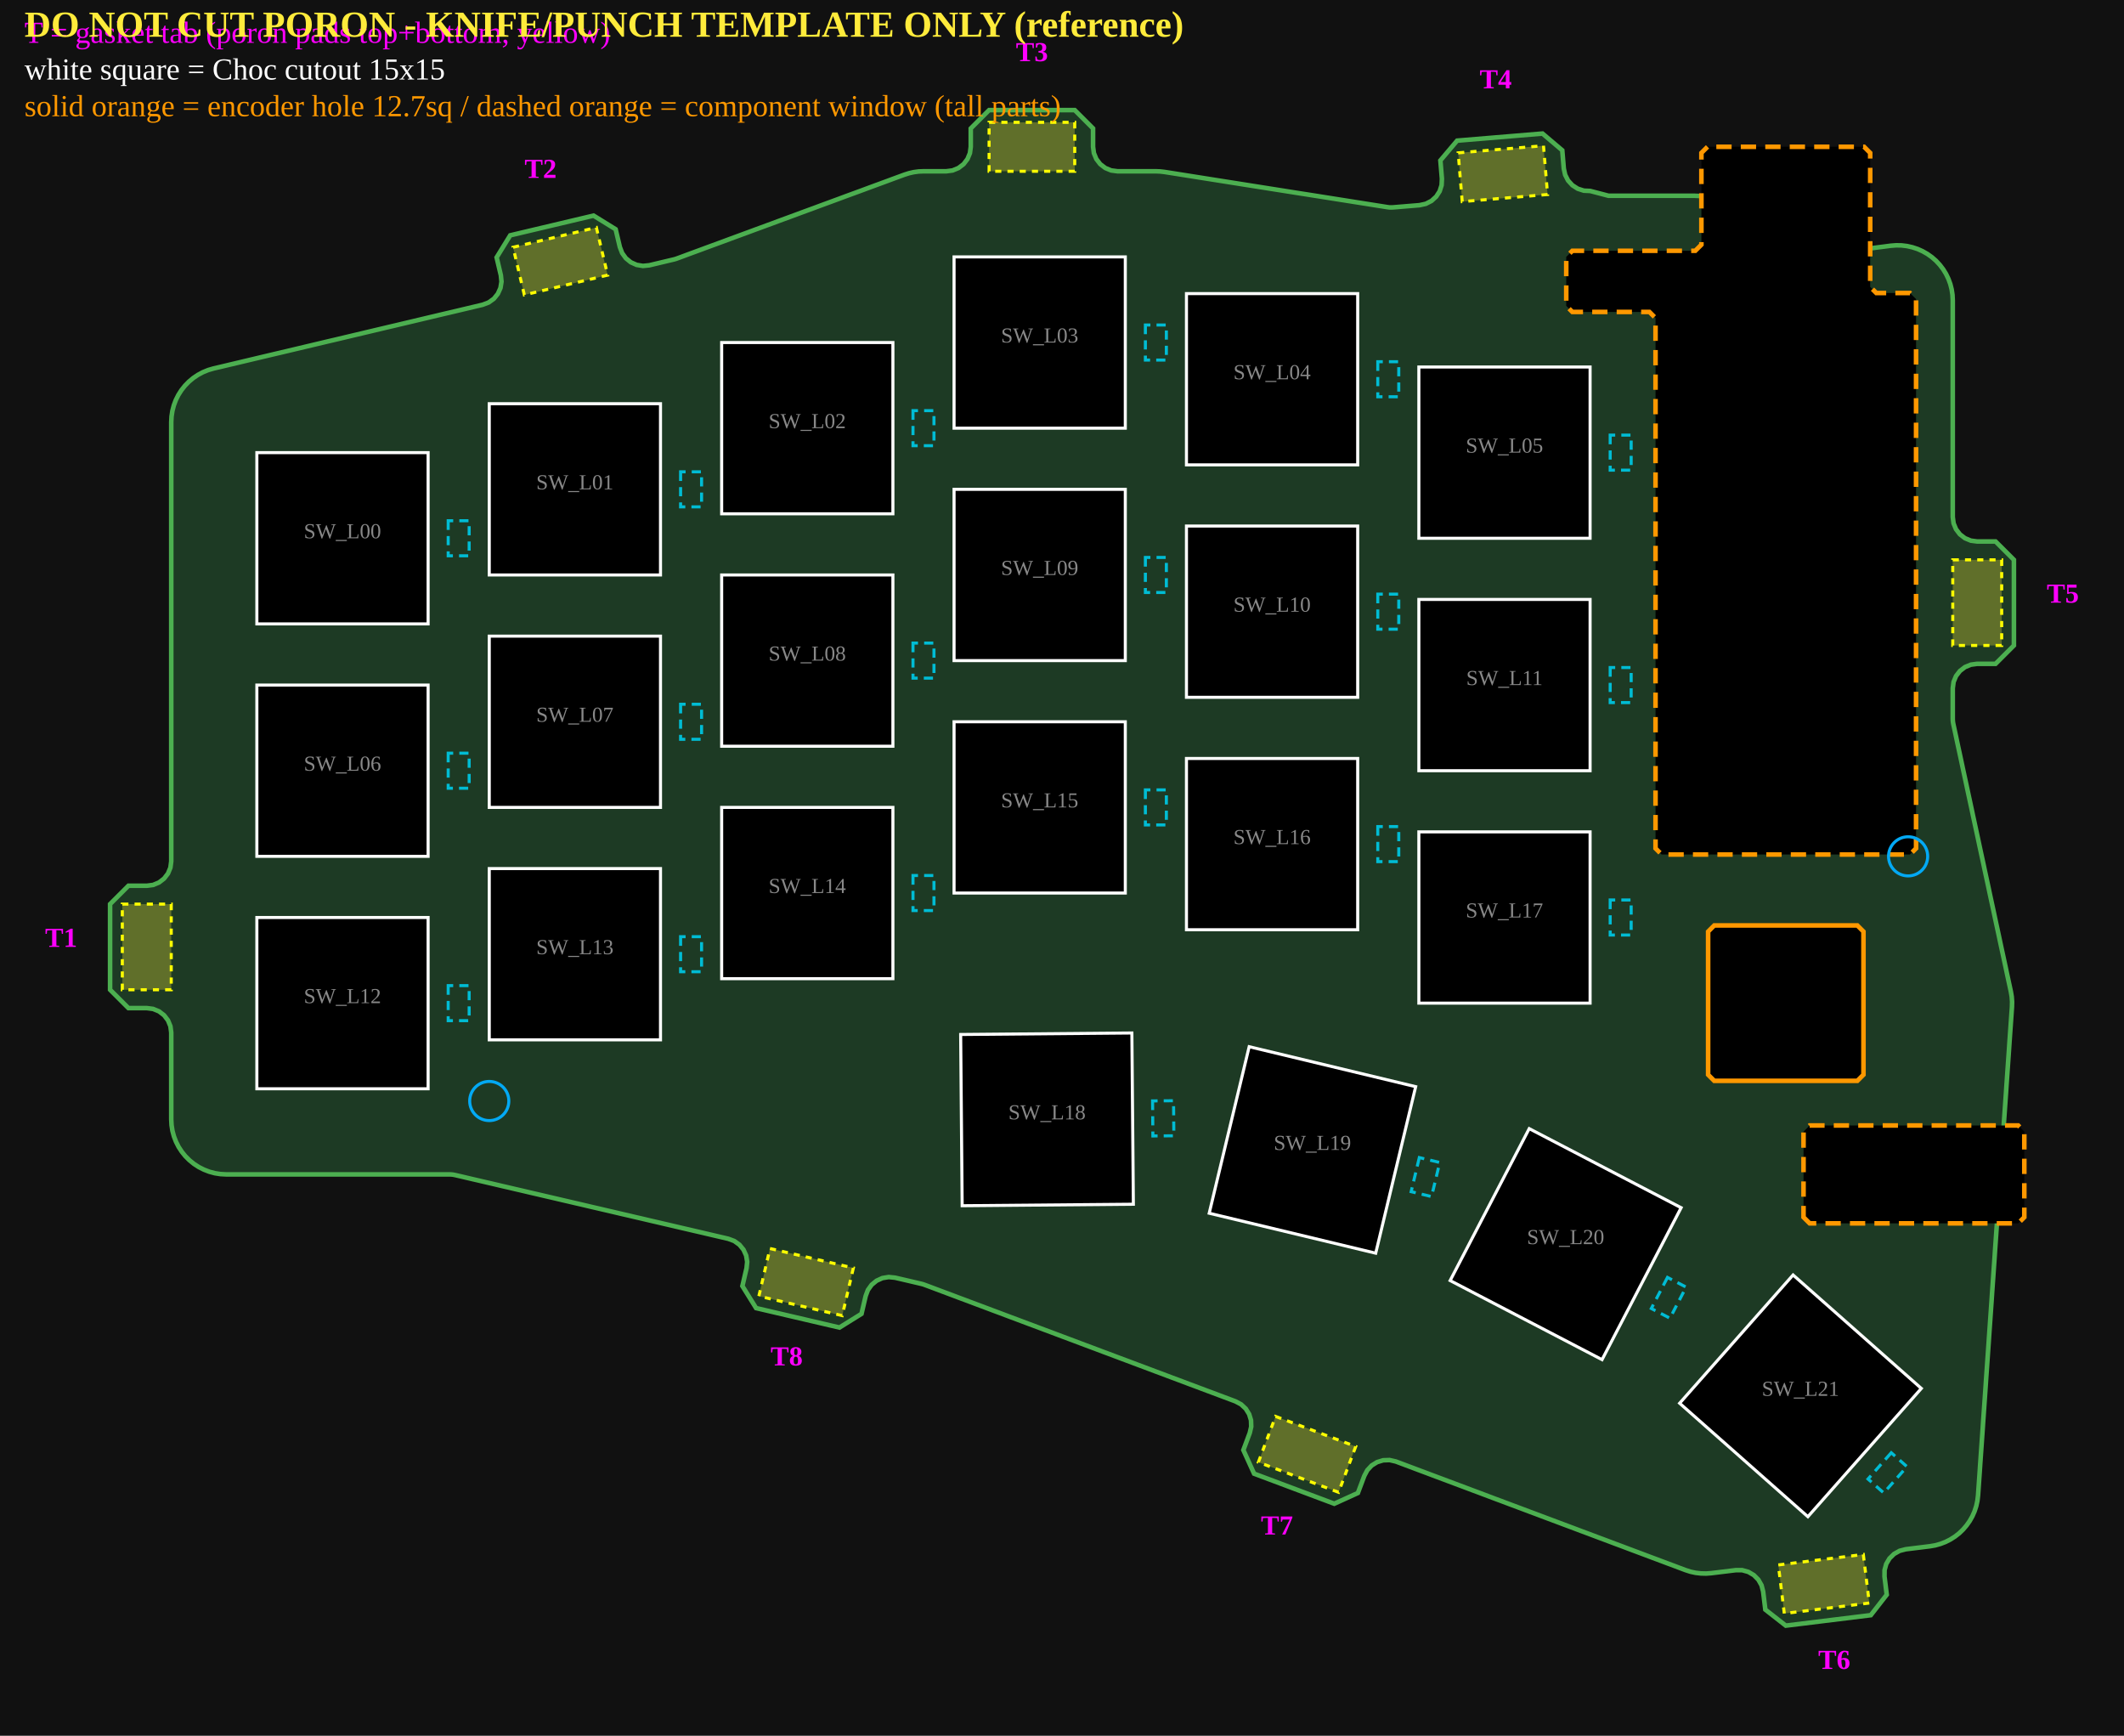
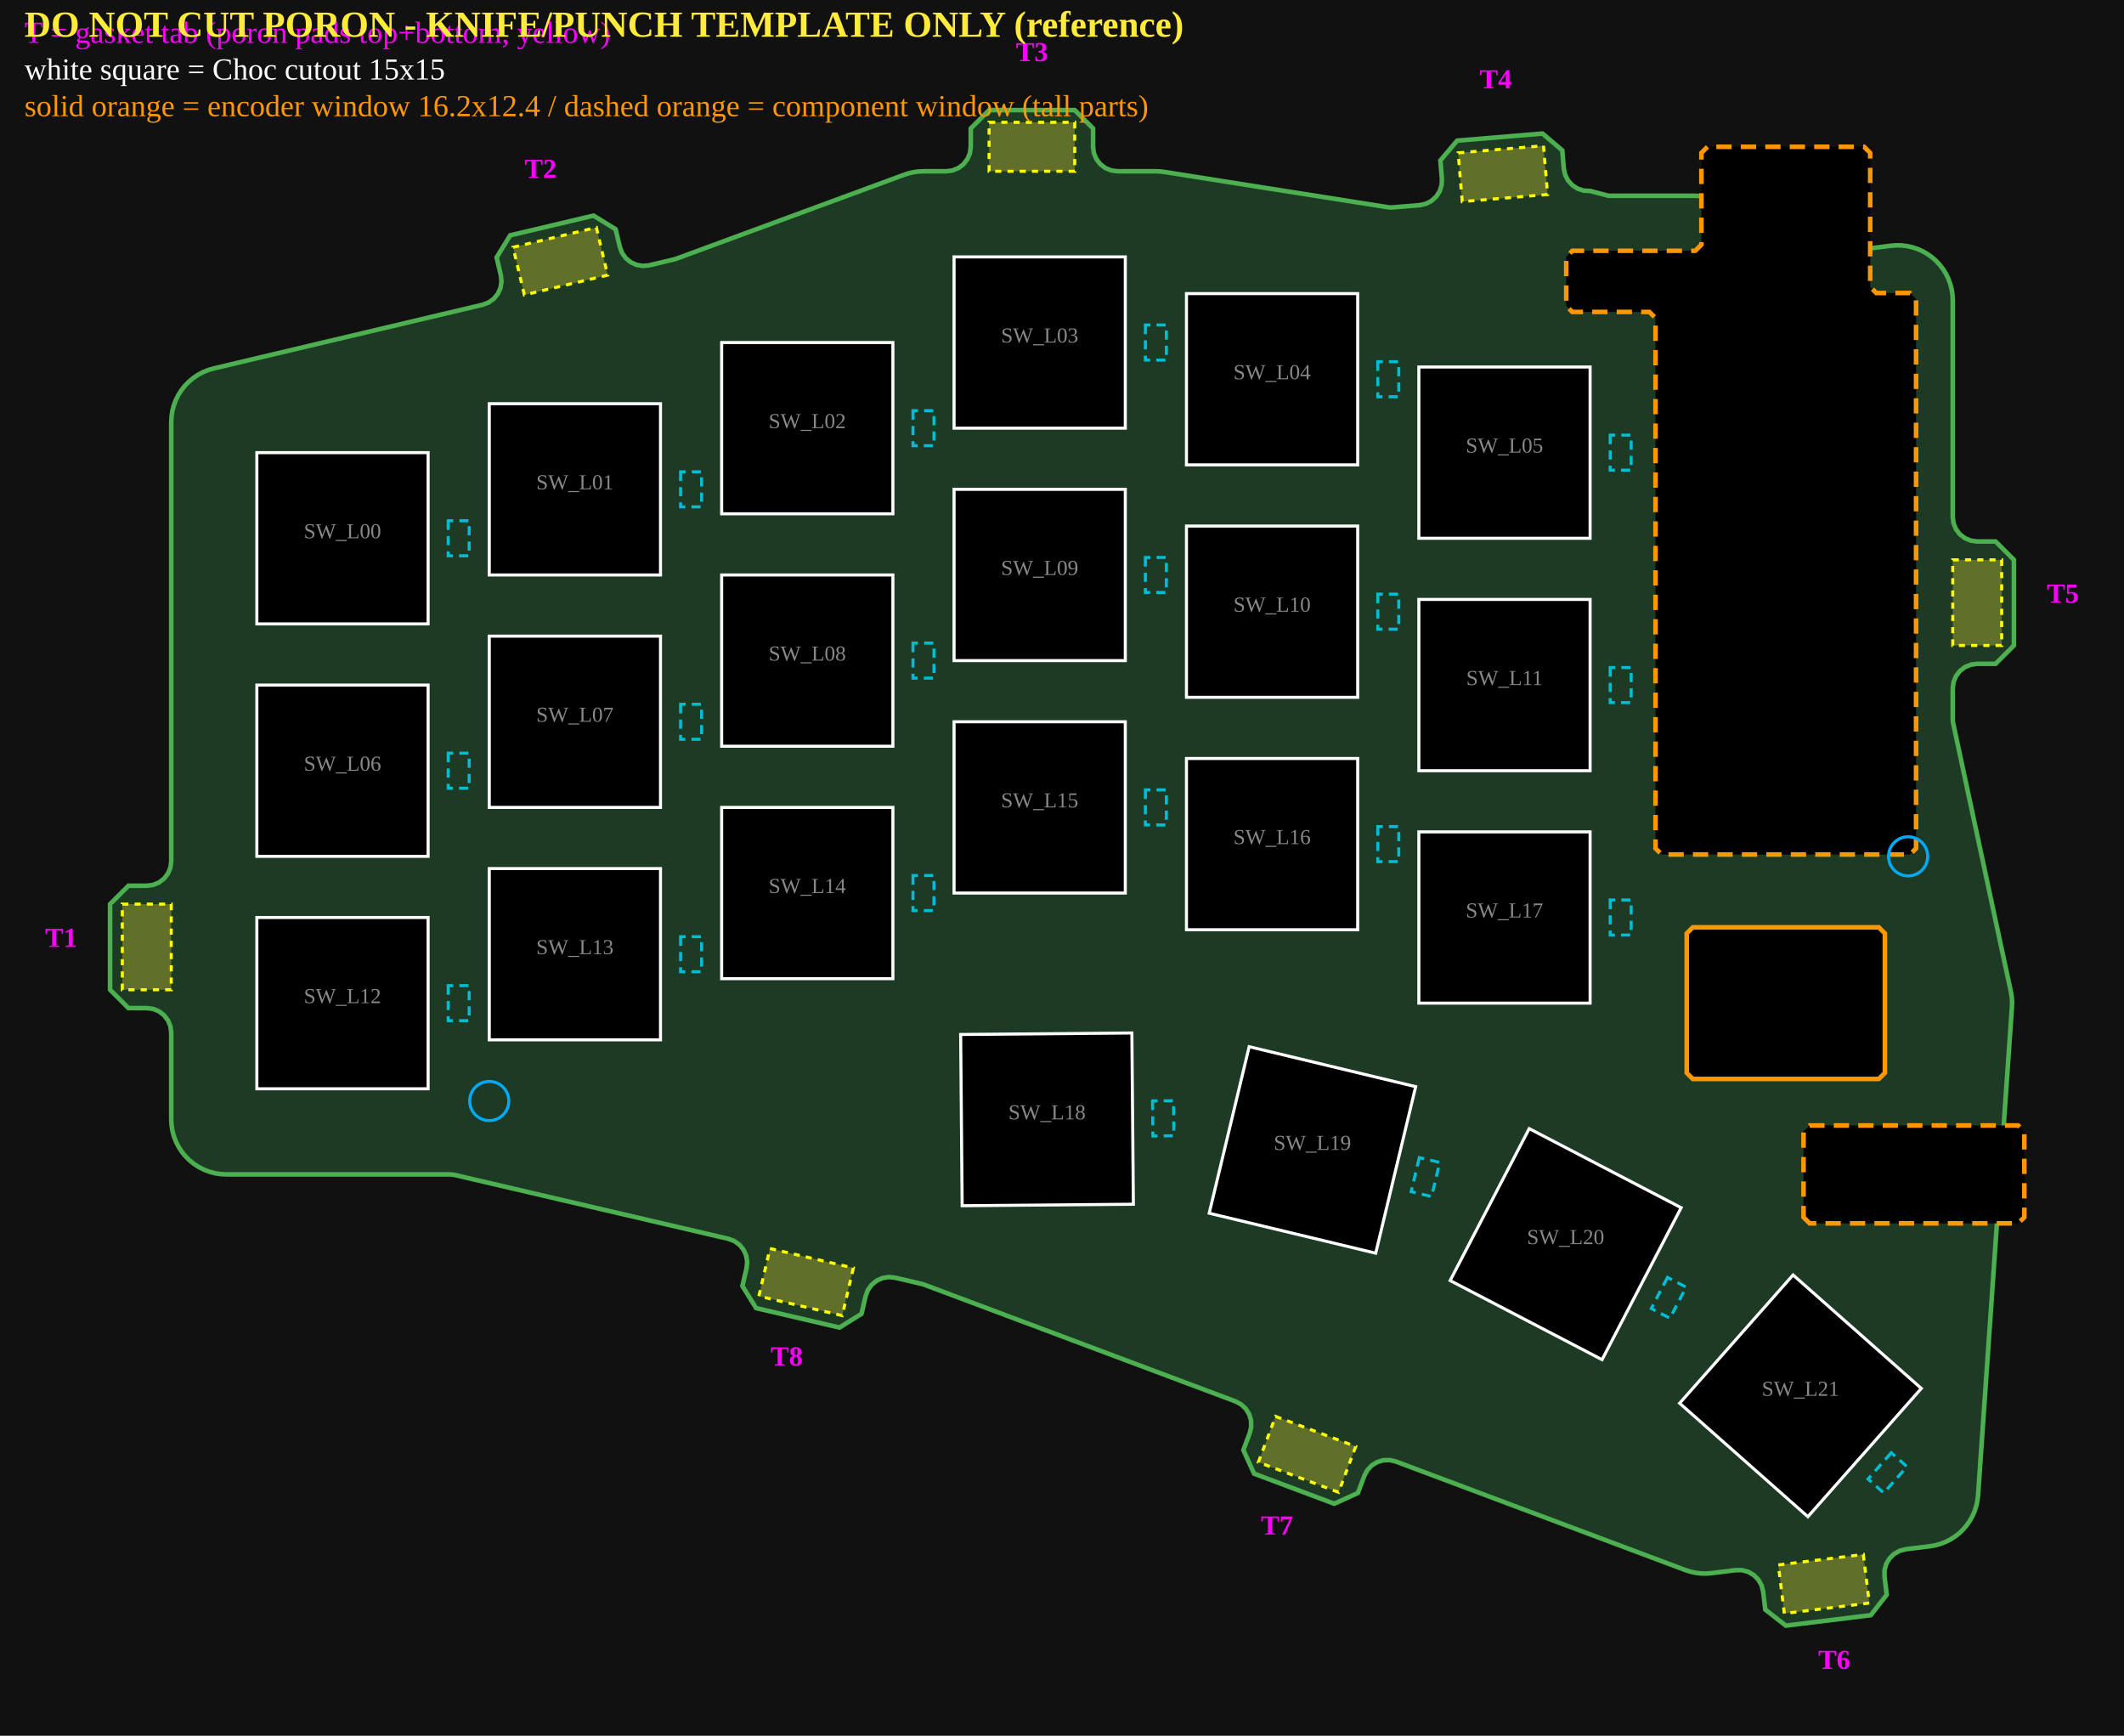
<svg xmlns="http://www.w3.org/2000/svg" width="694.6" height="567.54" viewBox="0 0 694.6 567.54">
  <rect width="694.6" height="567.54" fill="#111" />
  <polygon points="56.0,366.0 56.0,364.0 56.0,362.0 56.0,360.0 56.0,358.0 56.0,356.0 56.0,354.0 56.0,352.0 56.0,350.0 56.0,348.0 56.0,346.0 56.0,344.0 56.0,342.0 56.0,337.62 55.73,335.55 54.93,333.62 53.66,331.96 52.0,330.69 50.07,329.89 48.0,329.62 42.0,329.62 36.0,323.62 36.0,295.62 42.0,289.62 48.0,289.62 50.07,289.35 52.0,288.55 53.66,287.27 54.93,285.62 55.73,283.69 56.0,281.62 56.0,276.0 56.0,274.0 56.0,272.0 56.0,270.0 56.0,268.0 56.0,266.0 56.0,264.0 56.0,262.0 56.0,260.0 56.0,258.0 56.0,256.0 56.0,254.0 56.0,252.0 56.0,250.0 56.0,248.0 56.0,246.0 56.0,244.0 56.0,242.0 56.0,240.0 56.0,238.0 56.0,236.0 56.0,234.0 56.0,232.0 56.0,230.0 56.0,228.0 56.0,226.0 56.0,224.0 56.0,222.0 56.0,220.0 56.0,218.0 56.0,216.0 56.0,214.0 56.0,212.0 56.0,210.0 56.0,208.0 56.0,206.0 56.0,204.0 56.0,202.0 56.0,200.0 56.0,198.0 56.0,196.0 56.0,194.0 56.0,192.0 56.0,190.0 56.0,188.0 56.0,186.0 56.0,184.0 56.0,182.0 56.0,180.0 56.0,178.0 56.0,176.0 56.0,174.0 56.0,172.0 56.0,170.0 56.0,168.0 56.0,166.0 56.0,164.0 56.0,162.0 56.0,160.0 56.0,158.0 56.0,156.0 56.0,154.0 56.0,152.0 56.0,150.0 56.0,148.0 56.0,146.0 56.0,144.0 56.0,142.0 56.0,140.0 56.0,138.0 56.1,136.15 56.38,134.32 56.85,132.53 57.5,130.8 58.33,129.14 59.32,127.58 60.48,126.12 61.77,124.8 63.19,123.61 64.72,122.58 66.36,121.7 68.07,121.0 69.85,120.48 71.83,120.02 73.81,119.55 75.79,119.08 77.77,118.61 79.75,118.14 81.73,117.67 83.71,117.2 85.69,116.73 87.67,116.26 89.65,115.79 91.63,115.33 93.61,114.86 95.59,114.39 97.57,113.92 99.55,113.45 101.53,112.98 103.51,112.51 105.49,112.04 107.47,111.57 109.45,111.11 111.43,110.64 113.41,110.17 115.39,109.7 117.37,109.23 119.35,108.76 121.33,108.29 123.31,107.82 125.29,107.35 127.27,106.88 129.25,106.42 131.23,105.95 133.21,105.48 135.19,105.01 137.17,104.54 139.15,104.07 141.13,103.6 143.11,103.13 145.09,102.66 147.07,102.2 149.05,101.73 151.03,101.26 153.01,100.79 157.85,99.64 159.8,98.9 161.5,97.68 162.81,96.06 163.67,94.15 164.0,92.09 163.79,90.01 162.41,84.17 166.86,76.95 194.11,70.5 201.33,74.96 202.71,80.79 203.46,82.75 204.68,84.44 206.3,85.76 208.2,86.61 210.26,86.95 212.34,86.74 216.37,85.78 218.35,85.31 220.33,84.84 220.79,84.72 221.25,84.57 223.21,83.85 225.17,83.12 227.13,82.4 229.09,81.68 231.05,80.95 233.02,80.23 234.98,79.51 236.94,78.79 238.9,78.06 240.86,77.34 242.82,76.62 244.78,75.9 246.74,75.17 248.71,74.45 250.67,73.73 252.63,73.01 254.59,72.28 256.55,71.56 258.51,70.84 260.47,70.12 262.43,69.39 264.4,68.67 266.36,67.95 268.32,67.22 270.28,66.5 272.24,65.78 274.2,65.06 276.16,64.33 278.12,63.61 280.09,62.89 282.05,62.17 284.01,61.44 285.97,60.72 287.93,60.0 289.89,59.28 291.85,58.55 293.81,57.83 295.78,57.11 297.29,56.63 298.84,56.28 300.41,56.07 302.0,56.0 304.0,56.0 309.46,56.0 311.53,55.73 313.46,54.93 315.12,53.66 316.39,52.0 317.19,50.07 317.46,48.0 317.46,42.0 323.46,36.0 351.46,36.0 357.46,42.0 357.46,48.0 357.73,50.07 358.53,52.0 359.8,53.66 361.46,54.93 363.39,55.73 365.46,56.0 370.0,56.0 372.0,56.0 374.0,56.0 376.0,56.0 378.0,56.0 379.41,56.06 380.81,56.22 382.83,56.54 384.86,56.86 386.88,57.18 388.91,57.5 390.93,57.82 392.96,58.14 394.98,58.46 397.01,58.78 399.03,59.1 401.06,59.42 403.08,59.74 405.11,60.06 407.13,60.38 409.16,60.7 411.18,61.02 413.21,61.34 415.23,61.66 417.26,61.98 419.29,62.3 421.31,62.62 423.34,62.94 425.36,63.26 427.39,63.57 429.41,63.89 431.44,64.21 433.46,64.53 435.49,64.85 437.51,65.17 439.54,65.49 441.56,65.81 443.59,66.13 445.61,66.45 447.64,66.77 449.66,67.09 451.69,67.41 453.71,67.73 454.35,67.81 454.99,67.83 455.63,67.8 457.67,67.63 459.71,67.46 464.23,67.09 466.27,66.64 468.13,65.69 469.68,64.28 470.81,62.53 471.44,60.54 471.54,58.45 471.04,52.47 476.52,45.99 504.43,43.67 510.9,49.15 511.4,55.13 511.85,57.17 512.8,59.03 514.21,60.57 515.96,61.7 517.95,62.34 520.04,62.44 526.0,64.0 528.0,64.0 530.0,64.0 532.0,64.0 534.0,64.0 536.0,64.0 538.0,64.0 540.0,64.0 542.0,64.0 544.0,64.0 546.0,64.0 548.0,64.0 550.0,64.0 552.0,64.0 554.0,64.0 555.66,64.08 557.3,64.3 558.91,64.68 560.48,65.21 562.0,65.88 562.0,67.93 562.0,69.99 562.0,72.04 562.0,74.1 562.0,76.16 562.0,78.21 562.0,80.27 562.0,82.33 562.0,84.38 562.0,86.44 562.0,88.49 562.0,90.55 562.0,92.61 562.0,94.66 562.0,96.72 562.0,98.78 562.0,100.83 562.0,102.89 562.0,104.94 562.0,107.0 564.0,107.0 566.0,107.0 568.0,107.0 570.0,107.0 572.0,107.0 574.0,107.0 576.0,107.0 578.0,107.0 580.0,107.0 582.0,107.0 584.0,107.0 586.0,107.0 588.0,107.0 590.0,107.0 592.0,107.0 594.0,107.0 596.0,107.0 598.0,107.0 600.0,107.0 602.0,107.0 604.0,107.0 606.0,107.0 606.0,104.91 606.0,102.82 606.0,100.74 606.0,98.65 606.0,96.56 606.0,94.47 606.0,92.39 606.0,90.3 606.0,88.21 606.0,86.12 606.0,84.04 606.0,81.95 608.05,81.68 610.09,81.42 612.14,81.15 614.18,80.88 616.23,80.62 618.28,80.35 620.07,80.21 621.87,80.24 623.66,80.46 625.41,80.86 627.12,81.42 628.76,82.16 630.32,83.05 631.79,84.1 633.14,85.28 634.36,86.6 635.46,88.04 636.4,89.57 637.18,91.19 637.8,92.88 638.24,94.62 638.51,96.4 638.6,98.2 638.6,100.21 638.6,102.22 638.6,104.24 638.6,106.25 638.6,108.26 638.6,110.27 638.6,112.29 638.6,114.3 638.6,116.31 638.6,118.32 638.6,120.34 638.6,122.35 638.6,124.36 638.6,126.37 638.6,128.38 638.6,130.4 638.6,132.41 638.6,134.42 638.6,136.43 638.6,138.45 638.6,140.46 638.6,142.47 638.6,144.48 638.6,146.5 638.6,148.51 638.6,150.52 638.6,152.53 638.6,154.54 638.6,156.56 638.6,158.57 638.6,160.58 638.6,162.59 638.6,164.61 638.6,169.05 638.87,171.12 639.67,173.05 640.94,174.71 642.6,175.98 644.53,176.78 646.6,177.05 652.6,177.05 658.6,183.05 658.6,211.05 652.6,217.05 646.6,217.05 644.53,217.33 642.6,218.12 640.94,219.4 639.67,221.05 638.87,222.98 638.6,225.05 638.6,231.01 638.6,233.02 638.6,235.04 638.62,235.6 638.68,236.16 638.78,236.72 639.21,238.7 639.64,240.69 640.06,242.68 640.49,244.67 640.92,246.66 641.35,248.65 641.77,250.64 642.2,252.63 642.63,254.61 643.06,256.6 643.48,258.59 643.91,260.58 644.34,262.57 644.77,264.56 645.19,266.55 645.62,268.53 646.05,270.52 646.48,272.51 646.91,274.5 647.33,276.49 647.76,278.48 648.19,280.47 648.62,282.45 649.04,284.44 649.47,286.43 649.9,288.42 650.33,290.41 650.75,292.4 651.18,294.39 651.61,296.38 652.04,298.36 652.46,300.35 652.89,302.34 653.32,304.33 653.75,306.32 654.17,308.31 654.6,310.3 655.03,312.28 655.46,314.27 655.89,316.26 656.31,318.25 656.74,320.24 657.17,322.23 657.6,324.22 657.88,325.88 658.0,327.56 657.96,329.25 657.82,331.24 657.68,333.24 657.54,335.24 657.4,337.23 657.26,339.23 657.12,341.23 656.99,343.22 656.85,345.22 656.71,347.22 656.57,349.21 656.43,351.21 656.29,353.21 656.15,355.2 656.02,357.2 655.88,359.2 655.74,361.19 655.6,363.19 655.46,365.19 655.32,367.18 655.18,369.18 655.05,371.18 654.91,373.17 654.77,375.17 654.63,377.17 654.49,379.16 654.35,381.16 654.22,383.15 654.08,385.15 653.94,387.15 653.8,389.14 653.66,391.14 653.52,393.14 653.38,395.13 653.25,397.13 653.11,399.13 652.97,401.12 652.83,403.12 652.69,405.12 652.55,407.11 652.41,409.11 652.28,411.11 652.14,413.1 652.0,415.1 651.86,417.1 651.72,419.09 651.58,421.09 651.44,423.09 651.31,425.08 651.17,427.08 651.03,429.08 650.89,431.07 650.75,433.07 650.61,435.07 650.47,437.06 650.34,439.06 650.2,441.05 650.06,443.05 649.92,445.05 649.78,447.04 649.64,449.04 649.5,451.04 649.37,453.03 649.23,455.03 649.09,457.03 648.95,459.02 648.81,461.02 648.67,463.02 648.53,465.01 648.4,467.01 648.26,469.01 648.12,471.0 647.98,473.0 647.84,475.0 647.7,476.99 647.56,478.99 647.43,480.99 647.29,482.98 647.15,484.98 647.01,486.98 646.87,488.97 646.66,490.73 646.28,492.46 645.73,494.15 645.02,495.77 644.15,497.31 643.13,498.76 641.98,500.11 640.7,501.34 639.3,502.43 637.8,503.38 636.22,504.18 634.57,504.81 632.86,505.29 631.11,505.59 629.01,505.85 623.24,506.56 621.22,507.08 619.4,508.11 617.91,509.57 616.85,511.37 616.3,513.39 616.28,515.47 617.01,521.43 611.79,528.12 584.0,531.54 577.31,526.31 576.58,520.36 576.06,518.34 575.03,516.52 573.56,515.03 571.76,513.97 569.75,513.41 567.66,513.4 561.77,514.12 559.67,514.38 557.95,514.51 556.22,514.47 554.5,514.27 552.8,513.9 551.16,513.37 549.27,512.66 547.39,511.95 545.5,511.25 543.61,510.54 541.73,509.83 539.84,509.13 537.96,508.42 536.07,507.71 534.19,507.01 532.3,506.3 530.42,505.59 528.53,504.89 526.65,504.18 524.76,503.47 522.88,502.77 520.99,502.06 519.11,501.35 517.22,500.65 515.34,499.94 513.45,499.23 511.57,498.53 509.68,497.82 507.79,497.11 505.91,496.41 504.02,495.7 502.14,494.99 500.25,494.29 498.37,493.58 496.48,492.87 494.6,492.17 492.71,491.46 490.83,490.75 488.94,490.05 487.06,489.34 485.17,488.63 483.29,487.92 481.4,487.22 479.52,486.51 477.63,485.8 475.75,485.1 473.86,484.39 471.97,483.68 470.09,482.98 468.2,482.27 466.32,481.56 464.43,480.86 462.55,480.15 460.66,479.44 456.47,477.87 454.43,477.4 452.34,477.47 450.35,478.08 448.57,479.18 447.15,480.71 446.17,482.55 444.06,488.17 436.34,491.68 410.12,481.85 406.61,474.13 408.71,468.51 409.18,466.48 409.11,464.39 408.5,462.39 407.4,460.62 405.87,459.19 404.03,458.21 398.45,456.12 396.56,455.41 394.68,454.71 392.79,454.0 390.91,453.29 389.02,452.59 387.14,451.88 385.25,451.17 383.37,450.47 381.48,449.76 379.6,449.05 377.71,448.35 375.83,447.64 373.94,446.93 372.06,446.23 370.17,445.52 368.28,444.81 366.4,444.11 364.51,443.4 362.63,442.69 360.74,441.99 358.86,441.28 356.97,440.57 355.09,439.87 353.2,439.16 351.32,438.45 349.43,437.74 347.55,437.04 345.66,436.33 343.78,435.62 341.89,434.92 340.01,434.21 338.12,433.5 336.23,432.8 334.35,432.09 332.46,431.38 330.58,430.68 328.69,429.97 326.81,429.26 324.92,428.56 323.04,427.85 321.15,427.14 319.27,426.44 317.38,425.73 315.5,425.02 313.61,424.32 311.73,423.61 309.84,422.9 307.96,422.2 306.07,421.49 304.19,420.78 302.3,420.08 301.81,419.91 301.31,419.78 299.35,419.32 297.4,418.86 292.7,417.77 290.63,417.56 288.56,417.9 286.66,418.77 285.05,420.09 283.83,421.79 283.1,423.74 281.73,429.59 274.53,434.07 247.26,427.71 242.78,420.5 244.14,414.66 244.35,412.58 244.01,410.52 243.14,408.61 241.82,407.0 240.12,405.78 238.17,405.05 232.89,403.82 230.93,403.36 228.98,402.9 227.02,402.45 225.07,401.99 223.11,401.54 221.16,401.08 219.2,400.62 217.25,400.17 215.29,399.71 213.34,399.26 211.38,398.8 209.43,398.34 207.47,397.89 205.52,397.43 203.56,396.98 201.61,396.52 199.65,396.06 197.7,395.61 195.74,395.15 193.79,394.7 191.83,394.24 189.88,393.78 187.92,393.33 185.97,392.87 184.01,392.42 182.06,391.96 180.1,391.5 178.15,391.05 176.19,390.59 174.24,390.14 172.28,389.68 170.33,389.22 168.37,388.77 166.42,388.31 164.46,387.86 162.51,387.4 160.55,386.94 158.6,386.49 156.64,386.03 154.69,385.58 152.73,385.12 150.78,384.66 148.82,384.21 148.22,384.09 147.62,384.02 147.01,384.0 144.98,384.0 142.95,384.0 140.92,384.0 138.9,384.0 136.87,384.0 134.84,384.0 132.81,384.0 130.78,384.0 128.76,384.0 126.73,384.0 124.7,384.0 122.67,384.0 120.64,384.0 118.62,384.0 116.59,384.0 114.56,384.0 112.53,384.0 110.5,384.0 108.48,384.0 106.45,384.0 104.42,384.0 102.39,384.0 100.36,384.0 98.34,384.0 96.31,384.0 94.28,384.0 92.25,384.0 90.22,384.0 88.2,384.0 86.17,384.0 84.14,384.0 82.11,384.0 80.08,384.0 78.06,384.0 76.03,384.0 74.0,384.0 72.12,383.9 70.26,383.61 68.44,383.12 66.68,382.44 65.0,381.59 63.42,380.56 61.96,379.38 60.62,378.04 59.44,376.58 58.41,375.0 57.56,373.32 56.88,371.56 56.39,369.74 56.1,367.88" fill="#1d3a24" stroke="#4caf50" stroke-width="1.5" />
  <polygon points="84.0,204.0 140.0,204.0 140.0,148.0 84.0,148.0" fill="#000" stroke="#fff" stroke-width="1" />
  <polygon points="160.0,188.0 216.0,188.0 216.0,132.0 160.0,132.0" fill="#000" stroke="#fff" stroke-width="1" />
  <polygon points="236.0,168.0 292.0,168.0 292.0,112.0 236.0,112.0" fill="#000" stroke="#fff" stroke-width="1" />
  <polygon points="312.0,140.0 368.0,140.0 368.0,84.0 312.0,84.0" fill="#000" stroke="#fff" stroke-width="1" />
  <polygon points="388.0,152.0 444.0,152.0 444.0,96.0 388.0,96.0" fill="#000" stroke="#fff" stroke-width="1" />
  <polygon points="464.0,176.0 520.0,176.0 520.0,120.0 464.0,120.0" fill="#000" stroke="#fff" stroke-width="1" />
  <polygon points="84.0,280.0 140.0,280.0 140.0,224.0 84.0,224.0" fill="#000" stroke="#fff" stroke-width="1" />
  <polygon points="160.0,264.0 216.0,264.0 216.0,208.0 160.0,208.0" fill="#000" stroke="#fff" stroke-width="1" />
  <polygon points="236.0,244.0 292.0,244.0 292.0,188.0 236.0,188.0" fill="#000" stroke="#fff" stroke-width="1" />
  <polygon points="312.0,216.0 368.0,216.0 368.0,160.0 312.0,160.0" fill="#000" stroke="#fff" stroke-width="1" />
  <polygon points="388.0,228.0 444.0,228.0 444.0,172.0 388.0,172.0" fill="#000" stroke="#fff" stroke-width="1" />
  <polygon points="464.0,252.0 520.0,252.0 520.0,196.0 464.0,196.0" fill="#000" stroke="#fff" stroke-width="1" />
  <polygon points="84.0,356.0 140.0,356.0 140.0,300.0 84.0,300.0" fill="#000" stroke="#fff" stroke-width="1" />
  <polygon points="160.0,340.0 216.0,340.0 216.0,284.0 160.0,284.0" fill="#000" stroke="#fff" stroke-width="1" />
  <polygon points="236.0,320.0 292.0,320.0 292.0,264.0 236.0,264.0" fill="#000" stroke="#fff" stroke-width="1" />
  <polygon points="312.0,292.0 368.0,292.0 368.0,236.0 312.0,236.0" fill="#000" stroke="#fff" stroke-width="1" />
  <polygon points="388.0,304.0 444.0,304.0 444.0,248.0 388.0,248.0" fill="#000" stroke="#fff" stroke-width="1" />
  <polygon points="464.0,328.0 520.0,328.0 520.0,272.0 464.0,272.0" fill="#000" stroke="#fff" stroke-width="1" />
  <polygon points="314.65,394.24 370.64,393.75 370.15,337.76 314.16,338.25" fill="#000" stroke="#fff" stroke-width="1" />
  <polygon points="395.44,396.69 449.89,409.76 462.96,355.31 408.51,342.24" fill="#000" stroke="#fff" stroke-width="1" />
  <polygon points="474.23,418.71 523.91,444.57 549.77,394.89 500.09,369.03" fill="#000" stroke="#fff" stroke-width="1" />
  <polygon points="549.28,458.82 591.22,495.92 628.32,453.98 586.38,416.88" fill="#000" stroke="#fff" stroke-width="1" />
  <polygon points="558.4,48.0 556.4,50.0 556.4,80.0 554.4,82.0 514.2,82.0 512.2,84.0 512.2,100.0 514.2,102.0 539.4,102.0 541.4,104.0 541.4,277.4 543.4,279.4 624.6,279.4 626.6,277.4 626.6,97.8 624.6,95.8 613.6,95.8 611.6,93.8 611.6,50.0 609.6,48.0" fill="#000" stroke="#ff9800" stroke-width="1.5" stroke-dasharray="5,3" />
  <polygon points="589.8,398.0 591.8,400.0 660.0,400.0 662.0,398.0 662.0,370.0 660.0,368.0 591.8,368.0 589.8,370.0" fill="#000" stroke="#ff9800" stroke-width="1.5" stroke-dasharray="5,3" />
-   <polygon points="558.6,351.4 560.6,353.4 607.4,353.4 609.4,351.4 609.4,304.6 607.4,302.6 560.6,302.6 558.6,304.6" fill="#000" stroke="#ff9800" stroke-width="1.5" />
+   <polygon points="551.6,350.8 553.6,352.8 614.4,352.8 616.4,350.8 616.4,305.2 614.4,303.2 553.6,303.2 551.6,305.2" fill="#000" stroke="#ff9800" stroke-width="1.5" />
  <polygon points="146.57,170.27 146.57,181.73 153.43,181.73 153.43,170.27" fill="none" stroke="#00bcd4" stroke-width="1" stroke-dasharray="3,2" />
  <polygon points="222.57,154.27 222.57,165.73 229.43,165.73 229.43,154.27" fill="none" stroke="#00bcd4" stroke-width="1" stroke-dasharray="3,2" />
  <polygon points="298.57,134.27 298.57,145.73 305.43,145.73 305.43,134.27" fill="none" stroke="#00bcd4" stroke-width="1" stroke-dasharray="3,2" />
  <polygon points="374.57,106.27 374.57,117.73 381.43,117.73 381.43,106.27" fill="none" stroke="#00bcd4" stroke-width="1" stroke-dasharray="3,2" />
  <polygon points="450.57,118.27 450.57,129.73 457.43,129.73 457.43,118.27" fill="none" stroke="#00bcd4" stroke-width="1" stroke-dasharray="3,2" />
  <polygon points="526.57,142.27 526.57,153.73 533.43,153.73 533.43,142.27" fill="none" stroke="#00bcd4" stroke-width="1" stroke-dasharray="3,2" />
  <polygon points="146.57,246.27 146.57,257.73 153.43,257.73 153.43,246.27" fill="none" stroke="#00bcd4" stroke-width="1" stroke-dasharray="3,2" />
  <polygon points="222.57,230.27 222.57,241.73 229.43,241.73 229.43,230.27" fill="none" stroke="#00bcd4" stroke-width="1" stroke-dasharray="3,2" />
  <polygon points="298.57,210.27 298.57,221.73 305.43,221.73 305.43,210.27" fill="none" stroke="#00bcd4" stroke-width="1" stroke-dasharray="3,2" />
  <polygon points="374.57,182.27 374.57,193.73 381.43,193.73 381.43,182.27" fill="none" stroke="#00bcd4" stroke-width="1" stroke-dasharray="3,2" />
  <polygon points="450.57,194.27 450.57,205.73 457.43,205.73 457.43,194.27" fill="none" stroke="#00bcd4" stroke-width="1" stroke-dasharray="3,2" />
  <polygon points="526.57,218.27 526.57,229.73 533.43,229.73 533.43,218.27" fill="none" stroke="#00bcd4" stroke-width="1" stroke-dasharray="3,2" />
  <polygon points="146.57,322.27 146.57,333.73 153.43,333.73 153.43,322.27" fill="none" stroke="#00bcd4" stroke-width="1" stroke-dasharray="3,2" />
  <polygon points="222.57,306.27 222.57,317.73 229.43,317.73 229.43,306.27" fill="none" stroke="#00bcd4" stroke-width="1" stroke-dasharray="3,2" />
  <polygon points="298.57,286.27 298.57,297.73 305.43,297.73 305.43,286.27" fill="none" stroke="#00bcd4" stroke-width="1" stroke-dasharray="3,2" />
  <polygon points="374.57,258.27 374.57,269.73 381.43,269.73 381.43,258.27" fill="none" stroke="#00bcd4" stroke-width="1" stroke-dasharray="3,2" />
  <polygon points="450.57,270.27 450.57,281.73 457.43,281.73 457.43,270.27" fill="none" stroke="#00bcd4" stroke-width="1" stroke-dasharray="3,2" />
  <polygon points="526.57,294.27 526.57,305.73 533.43,305.73 533.43,294.27" fill="none" stroke="#00bcd4" stroke-width="1" stroke-dasharray="3,2" />
  <polygon points="376.92,359.97 377.02,371.43 383.88,371.37 383.78,359.91" fill="none" stroke="#00bcd4" stroke-width="1" stroke-dasharray="3,2" />
  <polygon points="464.15,378.5 461.48,389.64 468.15,391.25 470.83,380.1" fill="none" stroke="#00bcd4" stroke-width="1" stroke-dasharray="3,2" />
  <polygon points="545.31,417.68 540.02,427.85 546.11,431.02 551.4,420.85" fill="none" stroke="#00bcd4" stroke-width="1" stroke-dasharray="3,2" />
  <polygon points="618.49,475.01 610.89,483.6 616.03,488.15 623.63,479.56" fill="none" stroke="#00bcd4" stroke-width="1" stroke-dasharray="3,2" />
  <polygon points="56.0,295.62 56.0,323.62 40.0,323.62 40.0,295.62" fill="rgba(255,235,59,0.30)" stroke="#ff0" stroke-width="1" stroke-dasharray="2,2" />
  <text x="20.0" y="309.6" fill="#f0f" font-size="9" font-weight="bold" text-anchor="middle">T1</text>
  <polygon points="198.72,89.96 171.47,96.42 167.79,80.85 195.03,74.39" fill="rgba(255,235,59,0.30)" stroke="#ff0" stroke-width="1" stroke-dasharray="2,2" />
  <text x="176.79" y="58.17" fill="#f0f" font-size="9" font-weight="bold" text-anchor="middle">T2</text>
  <polygon points="351.46,56.0 323.46,56.0 323.46,40.0 351.46,40.0" fill="rgba(255,235,59,0.30)" stroke="#ff0" stroke-width="1" stroke-dasharray="2,2" />
  <text x="337.48" y="20.0" fill="#f0f" font-size="9" font-weight="bold" text-anchor="middle">T3</text>
  <polygon points="506.09,63.6 478.18,65.92 476.86,49.98 504.76,47.65" fill="rgba(255,235,59,0.30)" stroke="#ff0" stroke-width="1" stroke-dasharray="2,2" />
  <text x="489.13" y="28.88" fill="#f0f" font-size="9" font-weight="bold" text-anchor="middle">T4</text>
  <polygon points="638.6,211.05 638.6,183.05 654.6,183.05 654.6,211.05" fill="rgba(255,235,59,0.30)" stroke="#ff0" stroke-width="1" stroke-dasharray="2,2" />
  <text x="674.6" y="197.04" fill="#f0f" font-size="9" font-weight="bold" text-anchor="middle">T5</text>
  <polygon points="581.56,511.69 609.35,508.27 611.3,524.15 583.51,527.57" fill="rgba(255,235,59,0.30)" stroke="#ff0" stroke-width="1" stroke-dasharray="2,2" />
  <text x="599.84" y="545.69" fill="#f0f" font-size="9" font-weight="bold" text-anchor="middle">T6</text>
  <polygon points="417.14,463.13 443.36,472.96 437.74,487.94 411.52,478.11" fill="rgba(255,235,59,0.30)" stroke="#ff0" stroke-width="1" stroke-dasharray="2,2" />
  <text x="417.6" y="501.75" fill="#f0f" font-size="9" font-weight="bold" text-anchor="middle">T7</text>
  <polygon points="251.8,408.23 279.07,414.59 275.43,430.17 248.17,423.81" fill="rgba(255,235,59,0.30)" stroke="#ff0" stroke-width="1" stroke-dasharray="2,2" />
  <text x="257.26" y="446.46" fill="#f0f" font-size="9" font-weight="bold" text-anchor="middle">T8</text>
  <text x="8" y="14" fill="#f0f" font-size="10">T = gasket tab (poron pads top+bottom, yellow)</text>
  <text x="8" y="26" fill="#fff" font-size="10">white square = Choc cutout 15x15</text>
-   <text x="8" y="38" fill="#ff9800" font-size="10">solid orange = encoder hole 12.7sq / dashed orange = component window (tall parts)</text>
+   <text x="8" y="38" fill="#ff9800" font-size="10">solid orange = encoder window 16.2x12.4 / dashed orange = component window (tall parts)</text>
  <circle cx="160.0" cy="360.0" r="6.4" fill="none" stroke="#03a9f4" stroke-width="1" />
  <circle cx="624.0" cy="280.0" r="6.4" fill="none" stroke="#03a9f4" stroke-width="1" />
  <text x="112.0" y="176.0" fill="#888" font-size="7" text-anchor="middle">SW_L00</text>
  <text x="188.0" y="160.0" fill="#888" font-size="7" text-anchor="middle">SW_L01</text>
  <text x="264.0" y="140.0" fill="#888" font-size="7" text-anchor="middle">SW_L02</text>
  <text x="340.0" y="112.0" fill="#888" font-size="7" text-anchor="middle">SW_L03</text>
  <text x="416.0" y="124.0" fill="#888" font-size="7" text-anchor="middle">SW_L04</text>
  <text x="492.0" y="148.0" fill="#888" font-size="7" text-anchor="middle">SW_L05</text>
  <text x="112.0" y="252.0" fill="#888" font-size="7" text-anchor="middle">SW_L06</text>
  <text x="188.0" y="236.0" fill="#888" font-size="7" text-anchor="middle">SW_L07</text>
  <text x="264.0" y="216.0" fill="#888" font-size="7" text-anchor="middle">SW_L08</text>
  <text x="340.0" y="188.0" fill="#888" font-size="7" text-anchor="middle">SW_L09</text>
  <text x="416.0" y="200.0" fill="#888" font-size="7" text-anchor="middle">SW_L10</text>
  <text x="492.0" y="224.0" fill="#888" font-size="7" text-anchor="middle">SW_L11</text>
  <text x="112.0" y="328.0" fill="#888" font-size="7" text-anchor="middle">SW_L12</text>
  <text x="188.0" y="312.0" fill="#888" font-size="7" text-anchor="middle">SW_L13</text>
  <text x="264.0" y="292.0" fill="#888" font-size="7" text-anchor="middle">SW_L14</text>
  <text x="340.0" y="264.0" fill="#888" font-size="7" text-anchor="middle">SW_L15</text>
  <text x="416.0" y="276.0" fill="#888" font-size="7" text-anchor="middle">SW_L16</text>
  <text x="492.0" y="300.0" fill="#888" font-size="7" text-anchor="middle">SW_L17</text>
  <text x="342.4" y="366.0" fill="#888" font-size="7" text-anchor="middle">SW_L18</text>
  <text x="429.2" y="376.0" fill="#888" font-size="7" text-anchor="middle">SW_L19</text>
  <text x="512.0" y="406.8" fill="#888" font-size="7" text-anchor="middle">SW_L20</text>
  <text x="588.8" y="456.4" fill="#888" font-size="7" text-anchor="middle">SW_L21</text>
  <text x="8" y="12.0" fill="#ffeb3b" font-size="12" font-weight="bold">DO NOT CUT PORON - KNIFE/PUNCH TEMPLATE ONLY (reference)</text>
</svg>
